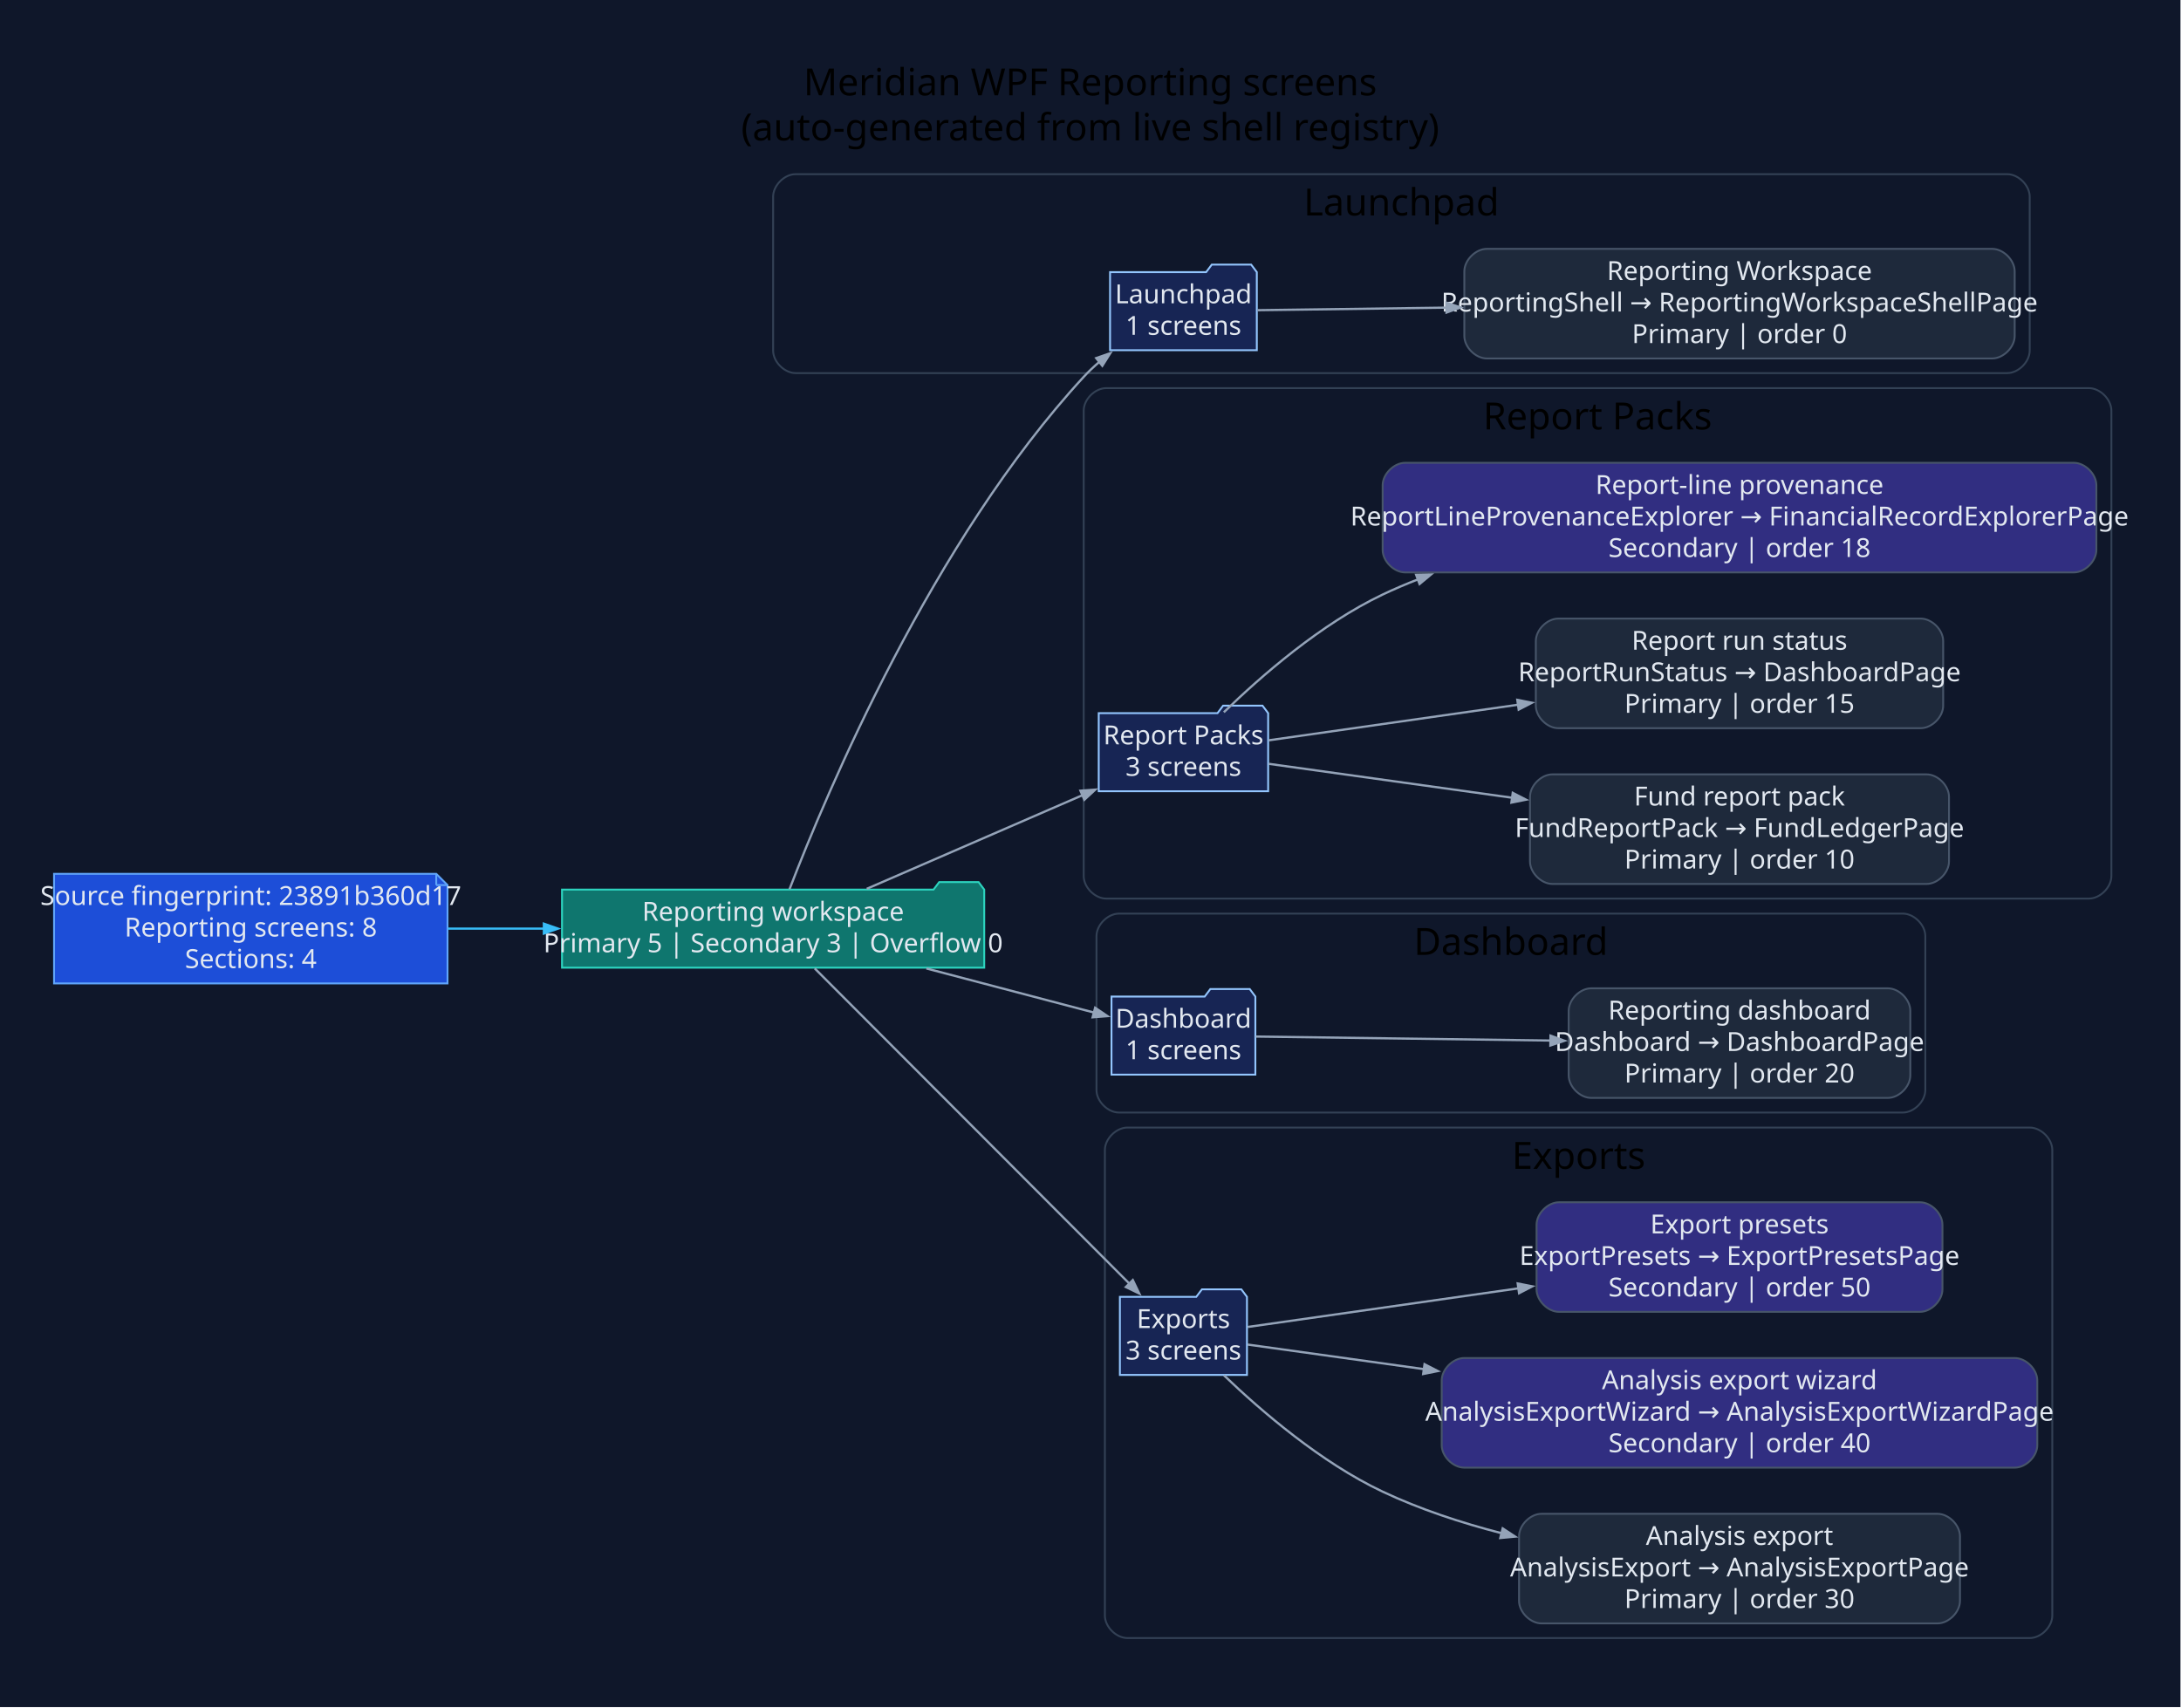
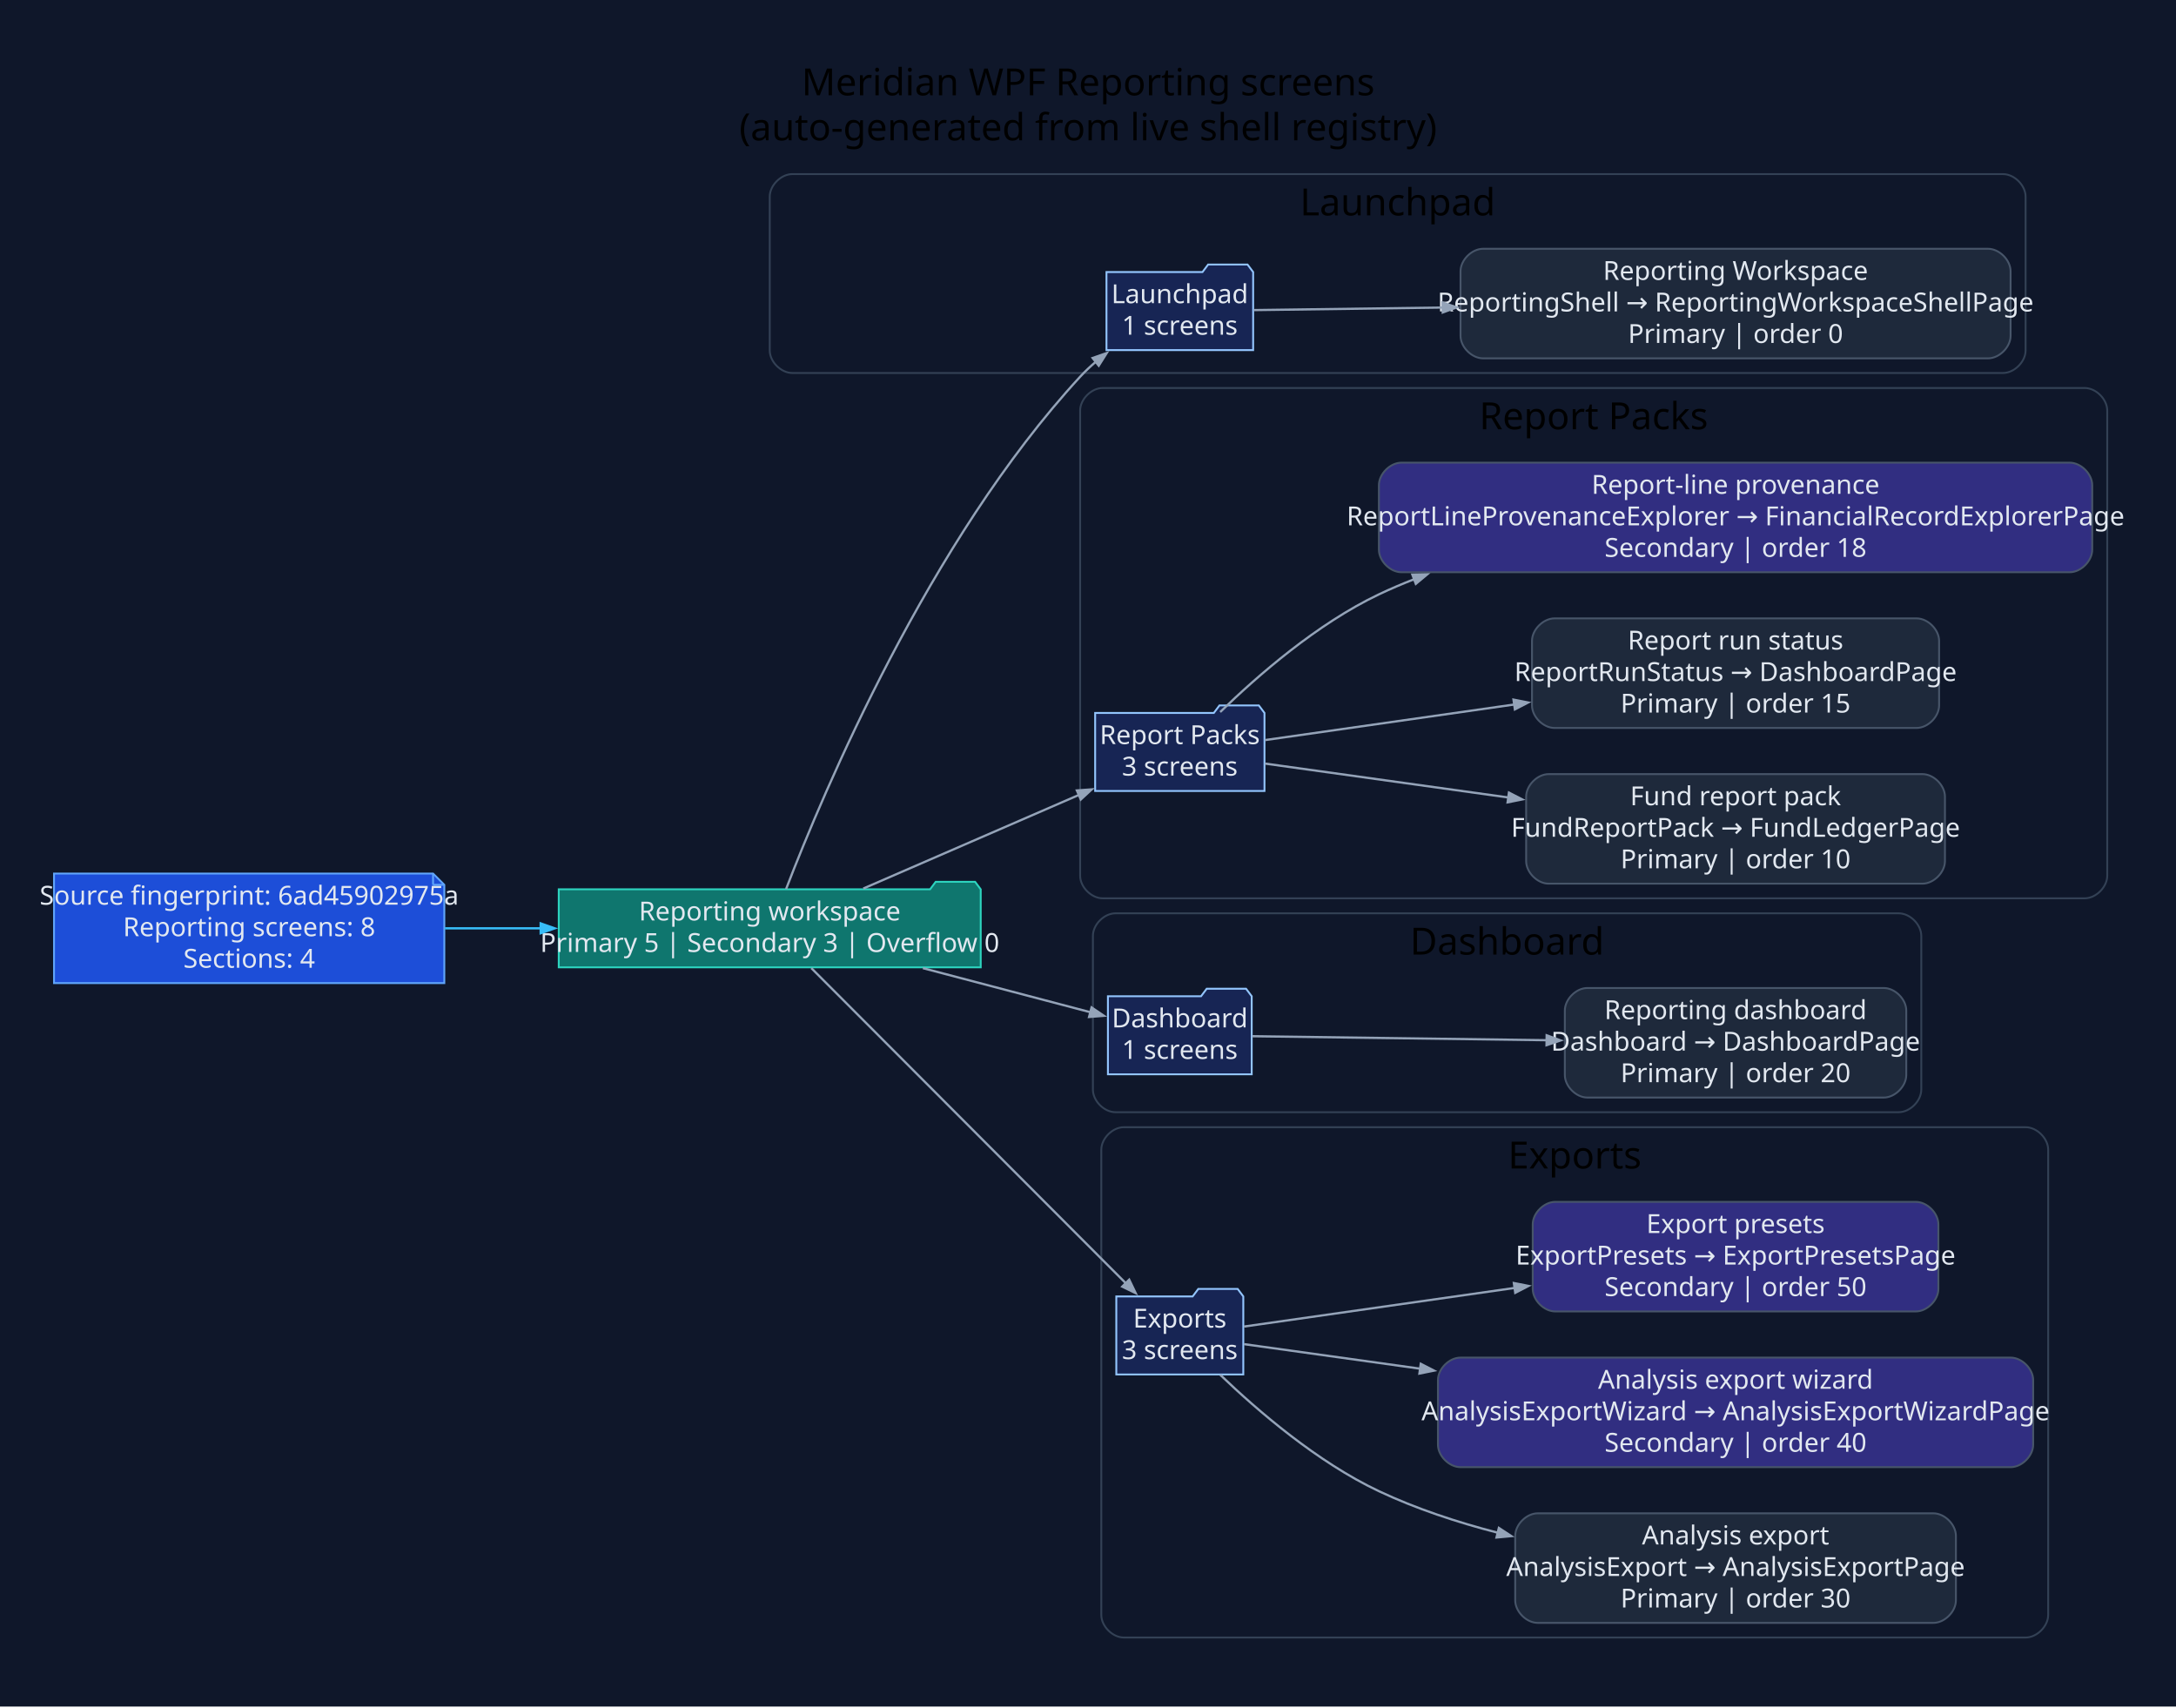
- <svg xmlns="http://www.w3.org/2000/svg" width="1162pt" height="910pt" viewBox="0.00 0.00 1162.00 910.00">
+ <svg xmlns="http://www.w3.org/2000/svg" width="1160pt" height="910pt" viewBox="0.00 0.00 1160.00 910.00">
  <g id="graph0" class="graph" transform="scale(1 1) rotate(0) translate(28.8 880.8)">
-     <polygon fill="#0f172a" stroke="none" points="-28.8,28.8 -28.8,-880.8 1132.91,-880.8 1132.91,28.8 -28.8,28.8" />
-     <text xml:space="preserve" text-anchor="middle" x="552.05" y="-830" font-family="Segoe UI" font-size="20.00">Meridian WPF Reporting screens</text>
-     <text xml:space="preserve" text-anchor="middle" x="552.05" y="-806" font-family="Segoe UI" font-size="20.00">(auto-generated from live shell registry)</text>
+     <polygon fill="#0f172a" stroke="none" points="-28.8,28.8 -28.8,-880.8 1131.34,-880.8 1131.34,28.8 -28.8,28.8" />
+     <text xml:space="preserve" text-anchor="middle" x="551.27" y="-830" font-family="Segoe UI" font-size="20.00">Meridian WPF Reporting screens</text>
+     <text xml:space="preserve" text-anchor="middle" x="551.27" y="-806" font-family="Segoe UI" font-size="20.00">(auto-generated from live shell registry)</text>
    <g id="clust1" class="cluster">
-       <path fill="#0f172a" stroke="#334155" d="M395.11,-682C395.11,-682 1040.59,-682 1040.59,-682 1046.59,-682 1052.59,-688 1052.59,-694 1052.59,-694 1052.59,-776 1052.59,-776 1052.59,-782 1046.59,-788 1040.59,-788 1040.59,-788 395.11,-788 395.11,-788 389.11,-788 383.11,-782 383.11,-776 383.11,-776 383.11,-694 383.11,-694 383.11,-688 389.11,-682 395.11,-682" />
-       <text xml:space="preserve" text-anchor="middle" x="717.85" y="-766" font-family="Segoe UI" font-size="20.00">Launchpad</text>
+       <path fill="#0f172a" stroke="#334155" d="M393.54,-682C393.54,-682 1039.02,-682 1039.02,-682 1045.02,-682 1051.02,-688 1051.02,-694 1051.02,-694 1051.02,-776 1051.02,-776 1051.02,-782 1045.02,-788 1039.02,-788 1039.02,-788 393.54,-788 393.54,-788 387.54,-788 381.54,-782 381.54,-776 381.54,-776 381.54,-694 381.54,-694 381.54,-688 387.54,-682 393.54,-682" />
+       <text xml:space="preserve" text-anchor="middle" x="716.28" y="-766" font-family="Segoe UI" font-size="20.00">Launchpad</text>
    </g>
    <g id="clust2" class="cluster">
-       <path fill="#0f172a" stroke="#334155" d="M560.58,-402C560.58,-402 1084.11,-402 1084.11,-402 1090.11,-402 1096.11,-408 1096.11,-414 1096.11,-414 1096.11,-662 1096.11,-662 1096.11,-668 1090.11,-674 1084.11,-674 1084.11,-674 560.58,-674 560.58,-674 554.58,-674 548.58,-668 548.58,-662 548.58,-662 548.58,-414 548.58,-414 548.58,-408 554.58,-402 560.58,-402" />
-       <text xml:space="preserve" text-anchor="middle" x="822.34" y="-652" font-family="Segoe UI" font-size="20.00">Report Packs</text>
+       <path fill="#0f172a" stroke="#334155" d="M559.01,-402C559.01,-402 1082.54,-402 1082.54,-402 1088.54,-402 1094.54,-408 1094.54,-414 1094.54,-414 1094.54,-662 1094.54,-662 1094.54,-668 1088.54,-674 1082.54,-674 1082.54,-674 559.01,-674 559.01,-674 553.01,-674 547.01,-668 547.01,-662 547.01,-662 547.01,-414 547.01,-414 547.01,-408 553.01,-402 559.01,-402" />
+       <text xml:space="preserve" text-anchor="middle" x="820.77" y="-652" font-family="Segoe UI" font-size="20.00">Report Packs</text>
    </g>
    <g id="clust3" class="cluster">
-       <path fill="#0f172a" stroke="#334155" d="M567.39,-288C567.39,-288 984.98,-288 984.98,-288 990.98,-288 996.98,-294 996.98,-300 996.98,-300 996.98,-382 996.98,-382 996.98,-388 990.98,-394 984.98,-394 984.98,-394 567.39,-394 567.39,-394 561.39,-394 555.39,-388 555.39,-382 555.39,-382 555.39,-300 555.39,-300 555.39,-294 561.39,-288 567.39,-288" />
-       <text xml:space="preserve" text-anchor="middle" x="776.19" y="-372" font-family="Segoe UI" font-size="20.00">Dashboard</text>
+       <path fill="#0f172a" stroke="#334155" d="M565.82,-288C565.82,-288 983.41,-288 983.41,-288 989.41,-288 995.41,-294 995.41,-300 995.41,-300 995.41,-382 995.41,-382 995.41,-388 989.41,-394 983.41,-394 983.41,-394 565.82,-394 565.82,-394 559.82,-394 553.82,-388 553.82,-382 553.82,-382 553.82,-300 553.82,-300 553.82,-294 559.82,-288 565.82,-288" />
+       <text xml:space="preserve" text-anchor="middle" x="774.61" y="-372" font-family="Segoe UI" font-size="20.00">Dashboard</text>
    </g>
    <g id="clust4" class="cluster">
-       <path fill="#0f172a" stroke="#334155" d="M571.86,-8C571.86,-8 1052.63,-8 1052.63,-8 1058.63,-8 1064.63,-14 1064.63,-20 1064.63,-20 1064.63,-268 1064.63,-268 1064.63,-274 1058.63,-280 1052.63,-280 1052.63,-280 571.86,-280 571.86,-280 565.86,-280 559.86,-274 559.86,-268 559.86,-268 559.86,-20 559.86,-20 559.86,-14 565.86,-8 571.86,-8" />
-       <text xml:space="preserve" text-anchor="middle" x="812.25" y="-258" font-family="Segoe UI" font-size="20.00">Exports</text>
+       <path fill="#0f172a" stroke="#334155" d="M570.29,-8C570.29,-8 1051.06,-8 1051.06,-8 1057.06,-8 1063.06,-14 1063.06,-20 1063.06,-20 1063.06,-268 1063.06,-268 1063.06,-274 1057.06,-280 1051.06,-280 1051.06,-280 570.29,-280 570.29,-280 564.29,-280 558.29,-274 558.29,-268 558.29,-268 558.29,-20 558.29,-20 558.29,-14 564.29,-8 570.29,-8" />
+       <text xml:space="preserve" text-anchor="middle" x="810.68" y="-258" font-family="Segoe UI" font-size="20.00">Exports</text>
    </g>
    <g id="node1" class="node">
-       <polygon fill="#1d4ed8" stroke="#60a5fa" points="203.63,-415.2 0,-415.2 0,-356.8 209.63,-356.8 209.63,-409.2 203.63,-415.2" />
-       <polyline fill="none" stroke="#60a5fa" points="203.63,-415.2 203.63,-409.2" />
-       <polyline fill="none" stroke="#60a5fa" points="209.63,-409.2 203.63,-409.2" />
-       <text xml:space="preserve" text-anchor="middle" x="104.82" y="-398.6" font-family="Segoe UI" font-size="14.00" fill="#e2e8f0">Source fingerprint: 23891b360d17</text>
-       <text xml:space="preserve" text-anchor="middle" x="104.82" y="-381.8" font-family="Segoe UI" font-size="14.00" fill="#e2e8f0">Reporting screens: 8</text>
-       <text xml:space="preserve" text-anchor="middle" x="104.82" y="-365" font-family="Segoe UI" font-size="14.00" fill="#e2e8f0">Sections: 4</text>
+       <polygon fill="#1d4ed8" stroke="#60a5fa" points="202.06,-415.2 0,-415.2 0,-356.8 208.06,-356.8 208.06,-409.2 202.06,-415.2" />
+       <polyline fill="none" stroke="#60a5fa" points="202.06,-415.2 202.06,-409.2" />
+       <polyline fill="none" stroke="#60a5fa" points="208.06,-409.2 202.06,-409.2" />
+       <text xml:space="preserve" text-anchor="middle" x="104.03" y="-398.6" font-family="Segoe UI" font-size="14.00" fill="#e2e8f0">Source fingerprint: 6ad45902975a</text>
+       <text xml:space="preserve" text-anchor="middle" x="104.03" y="-381.8" font-family="Segoe UI" font-size="14.00" fill="#e2e8f0">Reporting screens: 8</text>
+       <text xml:space="preserve" text-anchor="middle" x="104.03" y="-365" font-family="Segoe UI" font-size="14.00" fill="#e2e8f0">Sections: 4</text>
    </g>
    <g id="node2" class="node">
-       <polygon fill="#0f766e" stroke="#2dd4bf" points="495.58,-406.8 492.58,-410.8 471.58,-410.8 468.58,-406.8 270.63,-406.8 270.63,-365.2 495.58,-365.2 495.58,-406.8" />
-       <text xml:space="preserve" text-anchor="middle" x="383.11" y="-390.2" font-family="Segoe UI" font-size="14.00" fill="#e2e8f0">Reporting workspace</text>
-       <text xml:space="preserve" text-anchor="middle" x="383.11" y="-373.4" font-family="Segoe UI" font-size="14.00" fill="#e2e8f0">Primary 5 | Secondary 3 | Overflow 0</text>
+       <polygon fill="#0f766e" stroke="#2dd4bf" points="494.01,-406.8 491.01,-410.8 470.01,-410.8 467.01,-406.8 269.06,-406.8 269.06,-365.2 494.01,-365.2 494.01,-406.8" />
+       <text xml:space="preserve" text-anchor="middle" x="381.54" y="-390.2" font-family="Segoe UI" font-size="14.00" fill="#e2e8f0">Reporting workspace</text>
+       <text xml:space="preserve" text-anchor="middle" x="381.54" y="-373.4" font-family="Segoe UI" font-size="14.00" fill="#e2e8f0">Primary 5 | Secondary 3 | Overflow 0</text>
    </g>
    <g id="edge1" class="edge">
-       <path fill="none" stroke="#38bdf8" stroke-width="1.2" d="M209.88,-386C226.68,-386 244.2,-386 261.36,-386" />
-       <polygon fill="#38bdf8" stroke="#38bdf8" stroke-width="1.2" points="260.98,-388.63 268.48,-386 260.98,-383.38 260.98,-388.63" />
+       <path fill="none" stroke="#38bdf8" stroke-width="1.2" d="M208.4,-386C225.18,-386 242.68,-386 259.82,-386" />
+       <polygon fill="#38bdf8" stroke="#38bdf8" stroke-width="1.2" points="259.43,-388.63 266.93,-386 259.43,-383.38 259.43,-388.63" />
    </g>
    <g id="node3" class="node">
-       <polygon fill="#172554" stroke="#93c5fd" points="640.81,-735.8 637.81,-739.8 616.81,-739.8 613.81,-735.8 562.62,-735.8 562.62,-694.2 640.81,-694.2 640.81,-735.8" />
-       <text xml:space="preserve" text-anchor="middle" x="601.71" y="-719.2" font-family="Segoe UI" font-size="14.00" fill="#e2e8f0">Launchpad</text>
-       <text xml:space="preserve" text-anchor="middle" x="601.71" y="-702.4" font-family="Segoe UI" font-size="14.00" fill="#e2e8f0">1 screens</text>
+       <polygon fill="#172554" stroke="#93c5fd" points="639.24,-735.8 636.24,-739.8 615.24,-739.8 612.24,-735.8 561.05,-735.8 561.05,-694.2 639.24,-694.2 639.24,-735.8" />
+       <text xml:space="preserve" text-anchor="middle" x="600.14" y="-719.2" font-family="Segoe UI" font-size="14.00" fill="#e2e8f0">Launchpad</text>
+       <text xml:space="preserve" text-anchor="middle" x="600.14" y="-702.4" font-family="Segoe UI" font-size="14.00" fill="#e2e8f0">1 screens</text>
    </g>
    <g id="edge2" class="edge">
-       <path fill="none" stroke="#94a3b8" stroke-width="1.2" d="M391.84,-406.98C411.56,-458.33 467.91,-592.49 548.58,-680 551.16,-682.8 554,-685.48 556.99,-688.03" />
-       <polygon fill="#94a3b8" stroke="#94a3b8" stroke-width="1.2" points="555.24,-689.99 562.74,-692.6 558.5,-685.88 555.24,-689.99" />
+       <path fill="none" stroke="#94a3b8" stroke-width="1.2" d="M390.27,-406.98C409.99,-458.33 466.34,-592.49 547.01,-680 549.59,-682.8 552.43,-685.48 555.42,-688.03" />
+       <polygon fill="#94a3b8" stroke="#94a3b8" stroke-width="1.2" points="553.67,-689.99 561.17,-692.6 556.93,-685.88 553.67,-689.99" />
    </g>
    <g id="node5" class="node">
-       <polygon fill="#172554" stroke="#93c5fd" points="646.85,-500.8 643.85,-504.8 622.85,-504.8 619.85,-500.8 556.58,-500.8 556.58,-459.2 646.85,-459.2 646.85,-500.8" />
-       <text xml:space="preserve" text-anchor="middle" x="601.71" y="-484.2" font-family="Segoe UI" font-size="14.00" fill="#e2e8f0">Report Packs</text>
-       <text xml:space="preserve" text-anchor="middle" x="601.71" y="-467.4" font-family="Segoe UI" font-size="14.00" fill="#e2e8f0">3 screens</text>
+       <polygon fill="#172554" stroke="#93c5fd" points="645.28,-500.8 642.28,-504.8 621.28,-504.8 618.28,-500.8 555.01,-500.8 555.01,-459.2 645.28,-459.2 645.28,-500.8" />
+       <text xml:space="preserve" text-anchor="middle" x="600.14" y="-484.2" font-family="Segoe UI" font-size="14.00" fill="#e2e8f0">Report Packs</text>
+       <text xml:space="preserve" text-anchor="middle" x="600.14" y="-467.4" font-family="Segoe UI" font-size="14.00" fill="#e2e8f0">3 screens</text>
    </g>
    <g id="edge4" class="edge">
-       <path fill="none" stroke="#94a3b8" stroke-width="1.2" d="M432.99,-407.21C467.3,-422.1 513.13,-441.99 548.21,-457.22" />
-       <polygon fill="#94a3b8" stroke="#94a3b8" stroke-width="1.2" points="546.84,-459.48 554.76,-460.06 548.93,-454.67 546.84,-459.48" />
+       <path fill="none" stroke="#94a3b8" stroke-width="1.2" d="M431.42,-407.21C465.73,-422.1 511.56,-441.99 546.64,-457.22" />
+       <polygon fill="#94a3b8" stroke="#94a3b8" stroke-width="1.2" points="545.27,-459.48 553.19,-460.06 547.36,-454.67 545.27,-459.48" />
    </g>
    <g id="node9" class="node">
-       <polygon fill="#172554" stroke="#93c5fd" points="640.04,-349.8 637.04,-353.8 616.04,-353.8 613.04,-349.8 563.39,-349.8 563.39,-308.2 640.04,-308.2 640.04,-349.8" />
-       <text xml:space="preserve" text-anchor="middle" x="601.71" y="-333.2" font-family="Segoe UI" font-size="14.00" fill="#e2e8f0">Dashboard</text>
-       <text xml:space="preserve" text-anchor="middle" x="601.71" y="-316.4" font-family="Segoe UI" font-size="14.00" fill="#e2e8f0">1 screens</text>
+       <polygon fill="#172554" stroke="#93c5fd" points="638.47,-349.8 635.47,-353.8 614.47,-353.8 611.47,-349.8 561.82,-349.8 561.82,-308.2 638.47,-308.2 638.47,-349.8" />
+       <text xml:space="preserve" text-anchor="middle" x="600.14" y="-333.2" font-family="Segoe UI" font-size="14.00" fill="#e2e8f0">Dashboard</text>
+       <text xml:space="preserve" text-anchor="middle" x="600.14" y="-316.4" font-family="Segoe UI" font-size="14.00" fill="#e2e8f0">1 screens</text>
    </g>
    <g id="edge8" class="edge">
-       <path fill="none" stroke="#94a3b8" stroke-width="1.2" d="M464.76,-364.78C494.89,-356.85 528.08,-348.11 554.12,-341.26" />
-       <polygon fill="#94a3b8" stroke="#94a3b8" stroke-width="1.2" points="554.67,-343.83 561.26,-339.38 553.34,-338.75 554.67,-343.83" />
+       <path fill="none" stroke="#94a3b8" stroke-width="1.2" d="M463.19,-364.78C493.32,-356.85 526.5,-348.11 552.55,-341.26" />
+       <polygon fill="#94a3b8" stroke="#94a3b8" stroke-width="1.2" points="553.1,-343.83 559.69,-339.38 551.77,-338.75 553.1,-343.83" />
    </g>
    <g id="node11" class="node">
-       <polygon fill="#172554" stroke="#93c5fd" points="635.56,-189.8 632.56,-193.8 611.56,-193.8 608.56,-189.8 567.86,-189.8 567.86,-148.2 635.56,-148.2 635.56,-189.8" />
-       <text xml:space="preserve" text-anchor="middle" x="601.71" y="-173.2" font-family="Segoe UI" font-size="14.00" fill="#e2e8f0">Exports</text>
-       <text xml:space="preserve" text-anchor="middle" x="601.71" y="-156.4" font-family="Segoe UI" font-size="14.00" fill="#e2e8f0">3 screens</text>
+       <polygon fill="#172554" stroke="#93c5fd" points="633.99,-189.8 630.99,-193.8 609.99,-193.8 606.99,-189.8 566.29,-189.8 566.29,-148.2 633.99,-148.2 633.99,-189.8" />
+       <text xml:space="preserve" text-anchor="middle" x="600.14" y="-173.2" font-family="Segoe UI" font-size="14.00" fill="#e2e8f0">Exports</text>
+       <text xml:space="preserve" text-anchor="middle" x="600.14" y="-156.4" font-family="Segoe UI" font-size="14.00" fill="#e2e8f0">3 screens</text>
    </g>
    <g id="edge10" class="edge">
-       <path fill="none" stroke="#94a3b8" stroke-width="1.2" d="M405.27,-364.8C444.66,-325.34 529.19,-240.66 573.04,-196.72" />
-       <polygon fill="#94a3b8" stroke="#94a3b8" stroke-width="1.2" points="574.74,-198.74 578.18,-191.57 571.03,-195.03 574.74,-198.74" />
+       <path fill="none" stroke="#94a3b8" stroke-width="1.2" d="M403.7,-364.8C443.09,-325.34 527.62,-240.66 571.47,-196.72" />
+       <polygon fill="#94a3b8" stroke="#94a3b8" stroke-width="1.2" points="573.17,-198.74 576.61,-191.57 569.45,-195.03 573.17,-198.74" />
    </g>
    <g id="node4" class="node">
-       <path fill="#1e293b" stroke="#475569" d="M1032.59,-748.2C1032.59,-748.2 763.37,-748.2 763.37,-748.2 757.37,-748.2 751.37,-742.2 751.37,-736.2 751.37,-736.2 751.37,-701.8 751.37,-701.8 751.37,-695.8 757.37,-689.8 763.37,-689.8 763.37,-689.8 1032.59,-689.8 1032.59,-689.8 1038.59,-689.8 1044.59,-695.8 1044.59,-701.8 1044.59,-701.8 1044.59,-736.2 1044.59,-736.2 1044.59,-742.2 1038.59,-748.2 1032.59,-748.2" />
-       <text xml:space="preserve" text-anchor="middle" x="897.98" y="-731.6" font-family="Segoe UI" font-size="14.00" fill="#e2e8f0">Reporting Workspace</text>
-       <text xml:space="preserve" text-anchor="middle" x="897.98" y="-714.8" font-family="Segoe UI" font-size="14.00" fill="#e2e8f0">ReportingShell → ReportingWorkspaceShellPage</text>
-       <text xml:space="preserve" text-anchor="middle" x="897.98" y="-698" font-family="Segoe UI" font-size="14.00" fill="#e2e8f0">Primary | order 0</text>
+       <path fill="#1e293b" stroke="#475569" d="M1031.02,-748.2C1031.02,-748.2 761.79,-748.2 761.79,-748.2 755.79,-748.2 749.79,-742.2 749.79,-736.2 749.79,-736.2 749.79,-701.8 749.79,-701.8 749.79,-695.8 755.79,-689.8 761.79,-689.8 761.79,-689.8 1031.02,-689.8 1031.02,-689.8 1037.02,-689.8 1043.02,-695.8 1043.02,-701.8 1043.02,-701.8 1043.02,-736.2 1043.02,-736.2 1043.02,-742.2 1037.02,-748.2 1031.02,-748.2" />
+       <text xml:space="preserve" text-anchor="middle" x="896.41" y="-731.6" font-family="Segoe UI" font-size="14.00" fill="#e2e8f0">Reporting Workspace</text>
+       <text xml:space="preserve" text-anchor="middle" x="896.41" y="-714.8" font-family="Segoe UI" font-size="14.00" fill="#e2e8f0">ReportingShell → ReportingWorkspaceShellPage</text>
+       <text xml:space="preserve" text-anchor="middle" x="896.41" y="-698" font-family="Segoe UI" font-size="14.00" fill="#e2e8f0">Primary | order 0</text>
    </g>
    <g id="edge3" class="edge">
-       <path fill="none" stroke="#94a3b8" stroke-width="1.2" d="M641.18,-715.52C667.58,-715.88 704.51,-716.38 742.12,-716.89" />
-       <polygon fill="#94a3b8" stroke="#94a3b8" stroke-width="1.2" points="741.82,-719.52 749.36,-716.99 741.89,-714.27 741.82,-719.52" />
+       <path fill="none" stroke="#94a3b8" stroke-width="1.2" d="M639.61,-715.52C666.01,-715.88 702.94,-716.38 740.55,-716.89" />
+       <polygon fill="#94a3b8" stroke="#94a3b8" stroke-width="1.2" points="740.25,-719.52 747.78,-716.99 740.32,-714.27 740.25,-719.52" />
    </g>
    <g id="node6" class="node">
-       <path fill="#1e293b" stroke="#475569" d="M997.6,-468.2C997.6,-468.2 798.35,-468.2 798.35,-468.2 792.35,-468.2 786.35,-462.2 786.35,-456.2 786.35,-456.2 786.35,-421.8 786.35,-421.8 786.35,-415.8 792.35,-409.8 798.35,-409.8 798.35,-409.8 997.6,-409.8 997.6,-409.8 1003.6,-409.8 1009.6,-415.8 1009.6,-421.8 1009.6,-421.8 1009.6,-456.2 1009.6,-456.2 1009.6,-462.2 1003.6,-468.2 997.6,-468.2" />
-       <text xml:space="preserve" text-anchor="middle" x="897.98" y="-451.6" font-family="Segoe UI" font-size="14.00" fill="#e2e8f0">Fund report pack</text>
-       <text xml:space="preserve" text-anchor="middle" x="897.98" y="-434.8" font-family="Segoe UI" font-size="14.00" fill="#e2e8f0">FundReportPack → FundLedgerPage</text>
-       <text xml:space="preserve" text-anchor="middle" x="897.98" y="-418" font-family="Segoe UI" font-size="14.00" fill="#e2e8f0">Primary | order 10</text>
+       <path fill="#1e293b" stroke="#475569" d="M996.03,-468.2C996.03,-468.2 796.78,-468.2 796.78,-468.2 790.78,-468.2 784.78,-462.2 784.78,-456.2 784.78,-456.2 784.78,-421.8 784.78,-421.8 784.78,-415.8 790.78,-409.8 796.78,-409.8 796.78,-409.8 996.03,-409.8 996.03,-409.8 1002.03,-409.8 1008.03,-415.8 1008.03,-421.8 1008.03,-421.8 1008.03,-456.2 1008.03,-456.2 1008.03,-462.2 1002.03,-468.2 996.03,-468.2" />
+       <text xml:space="preserve" text-anchor="middle" x="896.41" y="-451.6" font-family="Segoe UI" font-size="14.00" fill="#e2e8f0">Fund report pack</text>
+       <text xml:space="preserve" text-anchor="middle" x="896.41" y="-434.8" font-family="Segoe UI" font-size="14.00" fill="#e2e8f0">FundReportPack → FundLedgerPage</text>
+       <text xml:space="preserve" text-anchor="middle" x="896.41" y="-418" font-family="Segoe UI" font-size="14.00" fill="#e2e8f0">Primary | order 10</text>
    </g>
    <g id="edge5" class="edge">
-       <path fill="none" stroke="#94a3b8" stroke-width="1.2" d="M647.09,-473.82C681.56,-469.01 731.06,-462.12 776.92,-455.73" />
-       <polygon fill="#94a3b8" stroke="#94a3b8" stroke-width="1.2" points="777.17,-458.34 784.24,-454.71 776.45,-453.14 777.17,-458.34" />
+       <path fill="none" stroke="#94a3b8" stroke-width="1.2" d="M645.52,-473.82C679.98,-469.01 729.48,-462.12 775.35,-455.73" />
+       <polygon fill="#94a3b8" stroke="#94a3b8" stroke-width="1.2" points="775.6,-458.34 782.67,-454.71 774.88,-453.14 775.6,-458.34" />
    </g>
    <g id="node7" class="node">
-       <path fill="#1e293b" stroke="#475569" d="M994.49,-551.2C994.49,-551.2 801.46,-551.2 801.46,-551.2 795.46,-551.2 789.46,-545.2 789.46,-539.2 789.46,-539.2 789.46,-504.8 789.46,-504.8 789.46,-498.8 795.46,-492.8 801.46,-492.8 801.46,-492.8 994.49,-492.8 994.49,-492.8 1000.49,-492.8 1006.49,-498.8 1006.49,-504.8 1006.49,-504.8 1006.49,-539.2 1006.49,-539.2 1006.49,-545.2 1000.49,-551.2 994.49,-551.2" />
-       <text xml:space="preserve" text-anchor="middle" x="897.98" y="-534.6" font-family="Segoe UI" font-size="14.00" fill="#e2e8f0">Report run status</text>
-       <text xml:space="preserve" text-anchor="middle" x="897.98" y="-517.8" font-family="Segoe UI" font-size="14.00" fill="#e2e8f0">ReportRunStatus → DashboardPage</text>
-       <text xml:space="preserve" text-anchor="middle" x="897.98" y="-501" font-family="Segoe UI" font-size="14.00" fill="#e2e8f0">Primary | order 15</text>
+       <path fill="#1e293b" stroke="#475569" d="M992.92,-551.2C992.92,-551.2 799.89,-551.2 799.89,-551.2 793.89,-551.2 787.89,-545.2 787.89,-539.2 787.89,-539.2 787.89,-504.8 787.89,-504.8 787.89,-498.8 793.89,-492.8 799.89,-492.8 799.89,-492.8 992.92,-492.8 992.92,-492.8 998.92,-492.8 1004.92,-498.8 1004.92,-504.8 1004.92,-504.8 1004.92,-539.2 1004.92,-539.2 1004.92,-545.2 998.92,-551.2 992.92,-551.2" />
+       <text xml:space="preserve" text-anchor="middle" x="896.41" y="-534.6" font-family="Segoe UI" font-size="14.00" fill="#e2e8f0">Report run status</text>
+       <text xml:space="preserve" text-anchor="middle" x="896.41" y="-517.8" font-family="Segoe UI" font-size="14.00" fill="#e2e8f0">ReportRunStatus → DashboardPage</text>
+       <text xml:space="preserve" text-anchor="middle" x="896.41" y="-501" font-family="Segoe UI" font-size="14.00" fill="#e2e8f0">Primary | order 15</text>
    </g>
    <g id="edge6" class="edge">
-       <path fill="none" stroke="#94a3b8" stroke-width="1.2" d="M647.09,-486.33C682.38,-491.37 733.44,-498.66 780.21,-505.33" />
-       <polygon fill="#94a3b8" stroke="#94a3b8" stroke-width="1.2" points="779.6,-507.9 787.4,-506.36 780.34,-502.7 779.6,-507.9" />
+       <path fill="none" stroke="#94a3b8" stroke-width="1.2" d="M645.52,-486.33C680.81,-491.37 731.86,-498.66 778.64,-505.33" />
+       <polygon fill="#94a3b8" stroke="#94a3b8" stroke-width="1.2" points="778.03,-507.9 785.82,-506.36 778.77,-502.7 778.03,-507.9" />
    </g>
    <g id="node8" class="node">
-       <path fill="#312e81" stroke="#475569" d="M1076.11,-634.2C1076.11,-634.2 719.85,-634.2 719.85,-634.2 713.85,-634.2 707.85,-628.2 707.85,-622.2 707.85,-622.2 707.85,-587.8 707.85,-587.8 707.85,-581.8 713.85,-575.8 719.85,-575.8 719.85,-575.8 1076.11,-575.8 1076.11,-575.8 1082.11,-575.8 1088.11,-581.8 1088.11,-587.8 1088.11,-587.8 1088.11,-622.2 1088.11,-622.2 1088.11,-628.2 1082.11,-634.2 1076.11,-634.2" />
-       <text xml:space="preserve" text-anchor="middle" x="897.98" y="-617.6" font-family="Segoe UI" font-size="14.00" fill="#e2e8f0">Report-line provenance</text>
-       <text xml:space="preserve" text-anchor="middle" x="897.98" y="-600.8" font-family="Segoe UI" font-size="14.00" fill="#e2e8f0">ReportLineProvenanceExplorer → FinancialRecordExplorerPage</text>
-       <text xml:space="preserve" text-anchor="middle" x="897.98" y="-584" font-family="Segoe UI" font-size="14.00" fill="#e2e8f0">Secondary | order 18</text>
+       <path fill="#312e81" stroke="#475569" d="M1074.54,-634.2C1074.54,-634.2 718.28,-634.2 718.28,-634.2 712.28,-634.2 706.28,-628.2 706.28,-622.2 706.28,-622.2 706.28,-587.8 706.28,-587.8 706.28,-581.8 712.28,-575.8 718.28,-575.8 718.28,-575.8 1074.54,-575.8 1074.54,-575.8 1080.54,-575.8 1086.54,-581.8 1086.54,-587.8 1086.54,-587.8 1086.54,-622.2 1086.54,-622.2 1086.54,-628.2 1080.54,-634.2 1074.54,-634.2" />
+       <text xml:space="preserve" text-anchor="middle" x="896.41" y="-617.6" font-family="Segoe UI" font-size="14.00" fill="#e2e8f0">Report-line provenance</text>
+       <text xml:space="preserve" text-anchor="middle" x="896.41" y="-600.8" font-family="Segoe UI" font-size="14.00" fill="#e2e8f0">ReportLineProvenanceExplorer → FinancialRecordExplorerPage</text>
+       <text xml:space="preserve" text-anchor="middle" x="896.41" y="-584" font-family="Segoe UI" font-size="14.00" fill="#e2e8f0">Secondary | order 18</text>
    </g>
    <g id="edge7" class="edge">
-       <path fill="none" stroke="#94a3b8" stroke-width="1.2" d="M623.24,-501.28C643.09,-520.58 674.93,-548.35 707.85,-564 714.03,-566.94 720.44,-569.67 726.98,-572.21" />
-       <polygon fill="#94a3b8" stroke="#94a3b8" stroke-width="1.2" points="725.69,-574.53 733.63,-574.69 727.52,-569.61 725.69,-574.53" />
+       <path fill="none" stroke="#94a3b8" stroke-width="1.2" d="M621.67,-501.28C641.52,-520.58 673.36,-548.35 706.28,-564 712.46,-566.94 718.86,-569.67 725.41,-572.21" />
+       <polygon fill="#94a3b8" stroke="#94a3b8" stroke-width="1.2" points="724.12,-574.53 732.06,-574.69 725.95,-569.61 724.12,-574.53" />
    </g>
    <g id="node10" class="node">
-       <path fill="#1e293b" stroke="#475569" d="M976.98,-354.2C976.98,-354.2 818.97,-354.2 818.97,-354.2 812.97,-354.2 806.97,-348.2 806.97,-342.2 806.97,-342.2 806.97,-307.8 806.97,-307.8 806.97,-301.8 812.97,-295.8 818.97,-295.8 818.97,-295.8 976.98,-295.8 976.98,-295.8 982.98,-295.8 988.98,-301.8 988.98,-307.8 988.98,-307.8 988.98,-342.2 988.98,-342.2 988.98,-348.2 982.98,-354.2 976.98,-354.2" />
-       <text xml:space="preserve" text-anchor="middle" x="897.98" y="-337.6" font-family="Segoe UI" font-size="14.00" fill="#e2e8f0">Reporting dashboard</text>
-       <text xml:space="preserve" text-anchor="middle" x="897.98" y="-320.8" font-family="Segoe UI" font-size="14.00" fill="#e2e8f0">Dashboard → DashboardPage</text>
-       <text xml:space="preserve" text-anchor="middle" x="897.98" y="-304" font-family="Segoe UI" font-size="14.00" fill="#e2e8f0">Primary | order 20</text>
+       <path fill="#1e293b" stroke="#475569" d="M975.41,-354.2C975.41,-354.2 817.4,-354.2 817.4,-354.2 811.4,-354.2 805.4,-348.2 805.4,-342.2 805.4,-342.2 805.4,-307.8 805.4,-307.8 805.4,-301.8 811.4,-295.8 817.4,-295.8 817.4,-295.8 975.41,-295.8 975.41,-295.8 981.41,-295.8 987.41,-301.8 987.41,-307.8 987.41,-307.8 987.41,-342.2 987.41,-342.2 987.41,-348.2 981.41,-354.2 975.41,-354.2" />
+       <text xml:space="preserve" text-anchor="middle" x="896.41" y="-337.6" font-family="Segoe UI" font-size="14.00" fill="#e2e8f0">Reporting dashboard</text>
+       <text xml:space="preserve" text-anchor="middle" x="896.41" y="-320.8" font-family="Segoe UI" font-size="14.00" fill="#e2e8f0">Dashboard → DashboardPage</text>
+       <text xml:space="preserve" text-anchor="middle" x="896.41" y="-304" font-family="Segoe UI" font-size="14.00" fill="#e2e8f0">Primary | order 20</text>
    </g>
    <g id="edge9" class="edge">
-       <path fill="none" stroke="#94a3b8" stroke-width="1.2" d="M640.28,-328.49C679.68,-327.95 743.26,-327.09 797.29,-326.36" />
-       <polygon fill="#94a3b8" stroke="#94a3b8" stroke-width="1.2" points="797.28,-328.98 804.75,-326.25 797.21,-323.73 797.28,-328.98" />
+       <path fill="none" stroke="#94a3b8" stroke-width="1.2" d="M638.71,-328.49C678.11,-327.95 741.69,-327.09 795.72,-326.36" />
+       <polygon fill="#94a3b8" stroke="#94a3b8" stroke-width="1.2" points="795.71,-328.98 803.17,-326.25 795.64,-323.73 795.71,-328.98" />
    </g>
    <g id="node12" class="node">
-       <path fill="#1e293b" stroke="#475569" d="M1003.44,-74.2C1003.44,-74.2 792.52,-74.2 792.52,-74.2 786.52,-74.2 780.52,-68.2 780.52,-62.2 780.52,-62.2 780.52,-27.8 780.52,-27.8 780.52,-21.8 786.52,-15.8 792.52,-15.8 792.52,-15.8 1003.44,-15.8 1003.44,-15.8 1009.44,-15.8 1015.44,-21.8 1015.44,-27.8 1015.44,-27.8 1015.44,-62.2 1015.44,-62.2 1015.44,-68.2 1009.44,-74.2 1003.44,-74.2" />
-       <text xml:space="preserve" text-anchor="middle" x="897.98" y="-57.6" font-family="Segoe UI" font-size="14.00" fill="#e2e8f0">Analysis export</text>
-       <text xml:space="preserve" text-anchor="middle" x="897.98" y="-40.8" font-family="Segoe UI" font-size="14.00" fill="#e2e8f0">AnalysisExport → AnalysisExportPage</text>
-       <text xml:space="preserve" text-anchor="middle" x="897.98" y="-24" font-family="Segoe UI" font-size="14.00" fill="#e2e8f0">Primary | order 30</text>
+       <path fill="#1e293b" stroke="#475569" d="M1001.87,-74.2C1001.87,-74.2 790.94,-74.2 790.94,-74.2 784.94,-74.2 778.94,-68.2 778.94,-62.2 778.94,-62.2 778.94,-27.8 778.94,-27.8 778.94,-21.8 784.94,-15.8 790.94,-15.8 790.94,-15.8 1001.87,-15.8 1001.87,-15.8 1007.87,-15.8 1013.87,-21.8 1013.87,-27.8 1013.87,-27.8 1013.87,-62.2 1013.87,-62.2 1013.87,-68.2 1007.87,-74.2 1001.87,-74.2" />
+       <text xml:space="preserve" text-anchor="middle" x="896.41" y="-57.6" font-family="Segoe UI" font-size="14.00" fill="#e2e8f0">Analysis export</text>
+       <text xml:space="preserve" text-anchor="middle" x="896.41" y="-40.8" font-family="Segoe UI" font-size="14.00" fill="#e2e8f0">AnalysisExport → AnalysisExportPage</text>
+       <text xml:space="preserve" text-anchor="middle" x="896.41" y="-24" font-family="Segoe UI" font-size="14.00" fill="#e2e8f0">Primary | order 30</text>
    </g>
    <g id="edge11" class="edge">
-       <path fill="none" stroke="#94a3b8" stroke-width="1.2" d="M623.29,-147.99C643.18,-128.92 675.04,-101.48 707.85,-86 727.61,-76.68 749.54,-69.44 771.26,-63.84" />
-       <polygon fill="#94a3b8" stroke="#94a3b8" stroke-width="1.2" points="771.81,-66.41 778.45,-62.05 770.54,-61.31 771.81,-66.41" />
+       <path fill="none" stroke="#94a3b8" stroke-width="1.2" d="M621.72,-147.99C641.6,-128.92 673.47,-101.48 706.28,-86 726.04,-76.68 747.97,-69.44 769.68,-63.84" />
+       <polygon fill="#94a3b8" stroke="#94a3b8" stroke-width="1.2" points="770.23,-66.41 776.88,-62.05 768.97,-61.31 770.23,-66.41" />
    </g>
    <g id="node13" class="node">
-       <path fill="#312e81" stroke="#475569" d="M1044.63,-157.2C1044.63,-157.2 751.32,-157.2 751.32,-157.2 745.32,-157.2 739.32,-151.2 739.32,-145.2 739.32,-145.2 739.32,-110.8 739.32,-110.8 739.32,-104.8 745.32,-98.8 751.32,-98.8 751.32,-98.8 1044.63,-98.8 1044.63,-98.8 1050.63,-98.8 1056.63,-104.8 1056.63,-110.8 1056.63,-110.8 1056.63,-145.2 1056.63,-145.2 1056.63,-151.2 1050.63,-157.2 1044.63,-157.2" />
-       <text xml:space="preserve" text-anchor="middle" x="897.98" y="-140.6" font-family="Segoe UI" font-size="14.00" fill="#e2e8f0">Analysis export wizard</text>
-       <text xml:space="preserve" text-anchor="middle" x="897.98" y="-123.8" font-family="Segoe UI" font-size="14.00" fill="#e2e8f0">AnalysisExportWizard → AnalysisExportWizardPage</text>
-       <text xml:space="preserve" text-anchor="middle" x="897.98" y="-107" font-family="Segoe UI" font-size="14.00" fill="#e2e8f0">Secondary | order 40</text>
+       <path fill="#312e81" stroke="#475569" d="M1043.06,-157.2C1043.06,-157.2 749.75,-157.2 749.75,-157.2 743.75,-157.2 737.75,-151.2 737.75,-145.2 737.75,-145.2 737.75,-110.8 737.75,-110.8 737.75,-104.8 743.75,-98.8 749.75,-98.8 749.75,-98.8 1043.06,-98.8 1043.06,-98.8 1049.06,-98.8 1055.06,-104.8 1055.06,-110.8 1055.06,-110.8 1055.06,-145.2 1055.06,-145.2 1055.06,-151.2 1049.06,-157.2 1043.06,-157.2" />
+       <text xml:space="preserve" text-anchor="middle" x="896.41" y="-140.6" font-family="Segoe UI" font-size="14.00" fill="#e2e8f0">Analysis export wizard</text>
+       <text xml:space="preserve" text-anchor="middle" x="896.41" y="-123.8" font-family="Segoe UI" font-size="14.00" fill="#e2e8f0">AnalysisExportWizard → AnalysisExportWizardPage</text>
+       <text xml:space="preserve" text-anchor="middle" x="896.41" y="-107" font-family="Segoe UI" font-size="14.00" fill="#e2e8f0">Secondary | order 40</text>
    </g>
    <g id="edge12" class="edge">
-       <path fill="none" stroke="#94a3b8" stroke-width="1.2" d="M635.9,-164.38C659.8,-161.05 694.04,-156.28 729.89,-151.28" />
-       <polygon fill="#94a3b8" stroke="#94a3b8" stroke-width="1.2" points="730.17,-153.89 737.24,-150.26 729.45,-148.69 730.17,-153.89" />
+       <path fill="none" stroke="#94a3b8" stroke-width="1.2" d="M634.33,-164.38C658.23,-161.05 692.47,-156.28 728.32,-151.28" />
+       <polygon fill="#94a3b8" stroke="#94a3b8" stroke-width="1.2" points="728.6,-153.89 735.66,-150.26 727.87,-148.69 728.6,-153.89" />
    </g>
    <g id="node14" class="node">
-       <path fill="#312e81" stroke="#475569" d="M994.1,-240.2C994.1,-240.2 801.85,-240.2 801.85,-240.2 795.85,-240.2 789.85,-234.2 789.85,-228.2 789.85,-228.2 789.85,-193.8 789.85,-193.8 789.85,-187.8 795.85,-181.8 801.85,-181.8 801.85,-181.8 994.1,-181.8 994.1,-181.8 1000.1,-181.8 1006.1,-187.8 1006.1,-193.8 1006.1,-193.8 1006.1,-228.2 1006.1,-228.2 1006.1,-234.2 1000.1,-240.2 994.1,-240.2" />
-       <text xml:space="preserve" text-anchor="middle" x="897.98" y="-223.6" font-family="Segoe UI" font-size="14.00" fill="#e2e8f0">Export presets</text>
-       <text xml:space="preserve" text-anchor="middle" x="897.98" y="-206.8" font-family="Segoe UI" font-size="14.00" fill="#e2e8f0">ExportPresets → ExportPresetsPage</text>
-       <text xml:space="preserve" text-anchor="middle" x="897.98" y="-190" font-family="Segoe UI" font-size="14.00" fill="#e2e8f0">Secondary | order 50</text>
+       <path fill="#312e81" stroke="#475569" d="M992.53,-240.2C992.53,-240.2 800.28,-240.2 800.28,-240.2 794.28,-240.2 788.28,-234.2 788.28,-228.2 788.28,-228.2 788.28,-193.8 788.28,-193.8 788.28,-187.8 794.28,-181.8 800.28,-181.8 800.28,-181.8 992.53,-181.8 992.53,-181.8 998.53,-181.8 1004.53,-187.8 1004.53,-193.8 1004.53,-193.8 1004.53,-228.2 1004.53,-228.2 1004.53,-234.2 998.53,-240.2 992.53,-240.2" />
+       <text xml:space="preserve" text-anchor="middle" x="896.41" y="-223.6" font-family="Segoe UI" font-size="14.00" fill="#e2e8f0">Export presets</text>
+       <text xml:space="preserve" text-anchor="middle" x="896.41" y="-206.8" font-family="Segoe UI" font-size="14.00" fill="#e2e8f0">ExportPresets → ExportPresetsPage</text>
+       <text xml:space="preserve" text-anchor="middle" x="896.41" y="-190" font-family="Segoe UI" font-size="14.00" fill="#e2e8f0">Secondary | order 50</text>
    </g>
    <g id="edge13" class="edge">
-       <path fill="none" stroke="#94a3b8" stroke-width="1.2" d="M635.9,-173.74C670.99,-178.75 728.38,-186.94 780.42,-194.36" />
-       <polygon fill="#94a3b8" stroke="#94a3b8" stroke-width="1.2" points="779.8,-196.93 787.6,-195.39 780.54,-191.73 779.8,-196.93" />
+       <path fill="none" stroke="#94a3b8" stroke-width="1.2" d="M634.33,-173.74C669.42,-178.75 726.8,-186.94 778.85,-194.36" />
+       <polygon fill="#94a3b8" stroke="#94a3b8" stroke-width="1.2" points="778.23,-196.93 786.02,-195.39 778.97,-191.73 778.23,-196.93" />
    </g>
  </g>
</svg>
